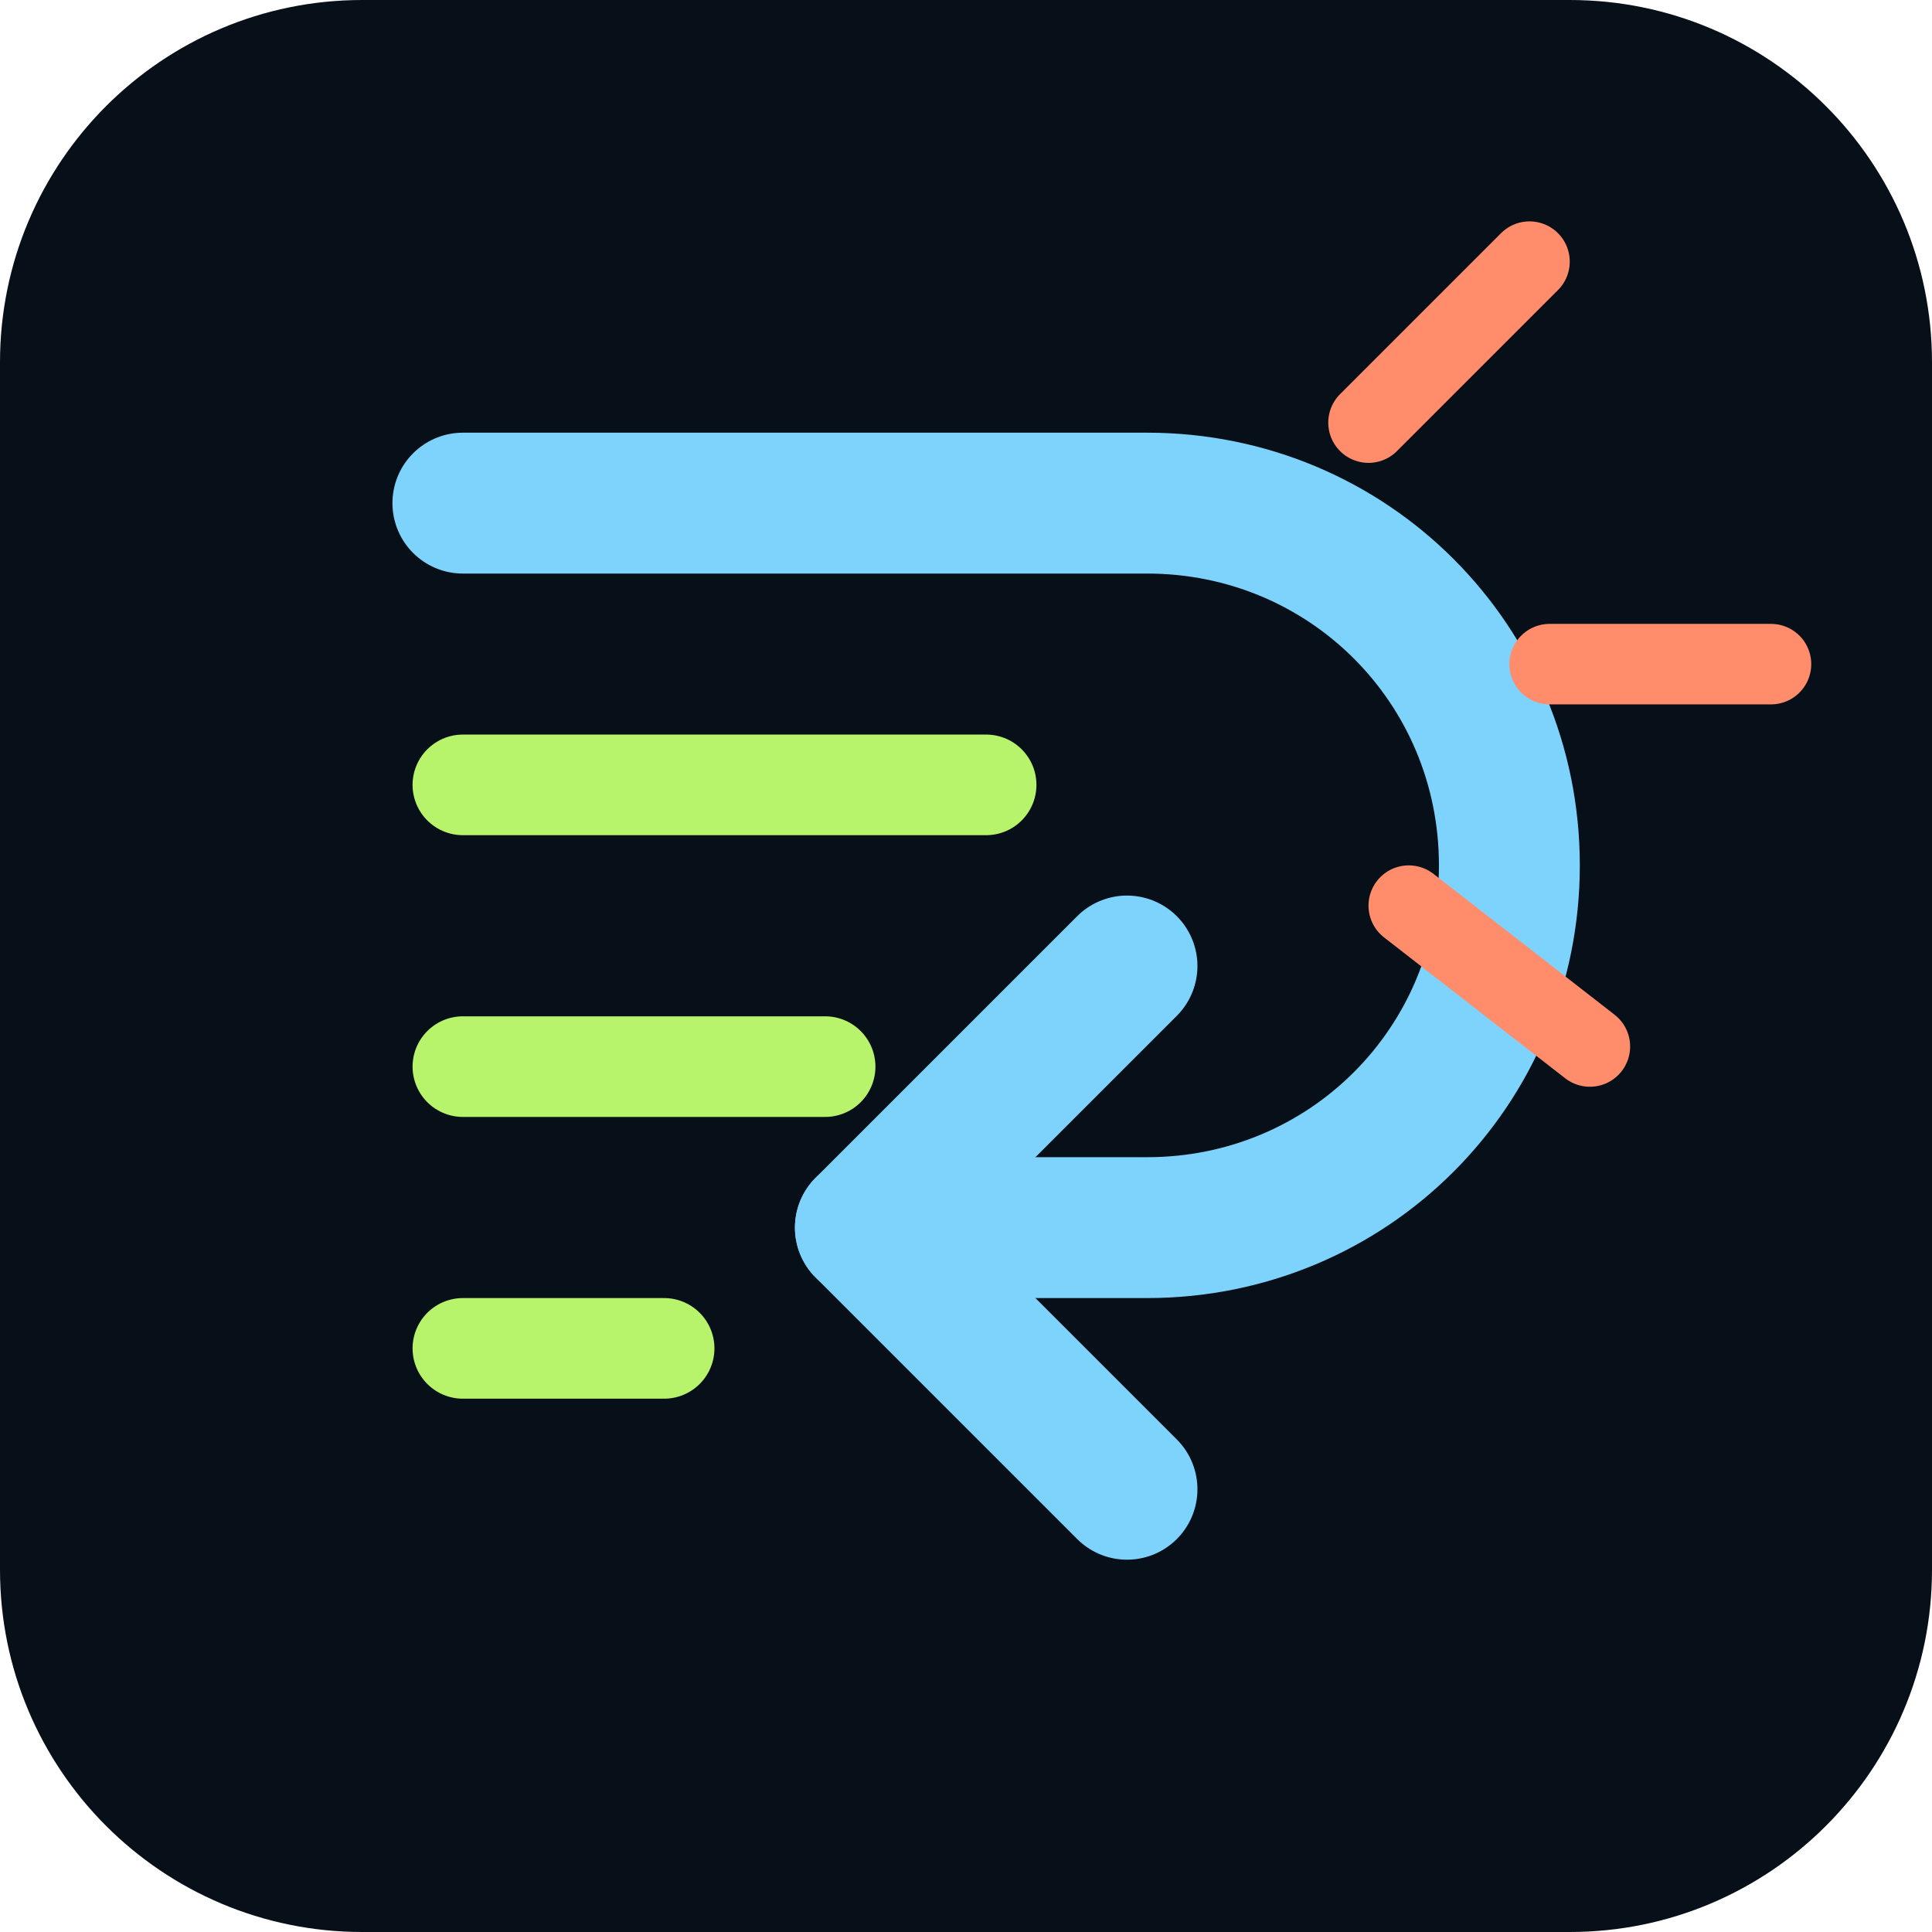
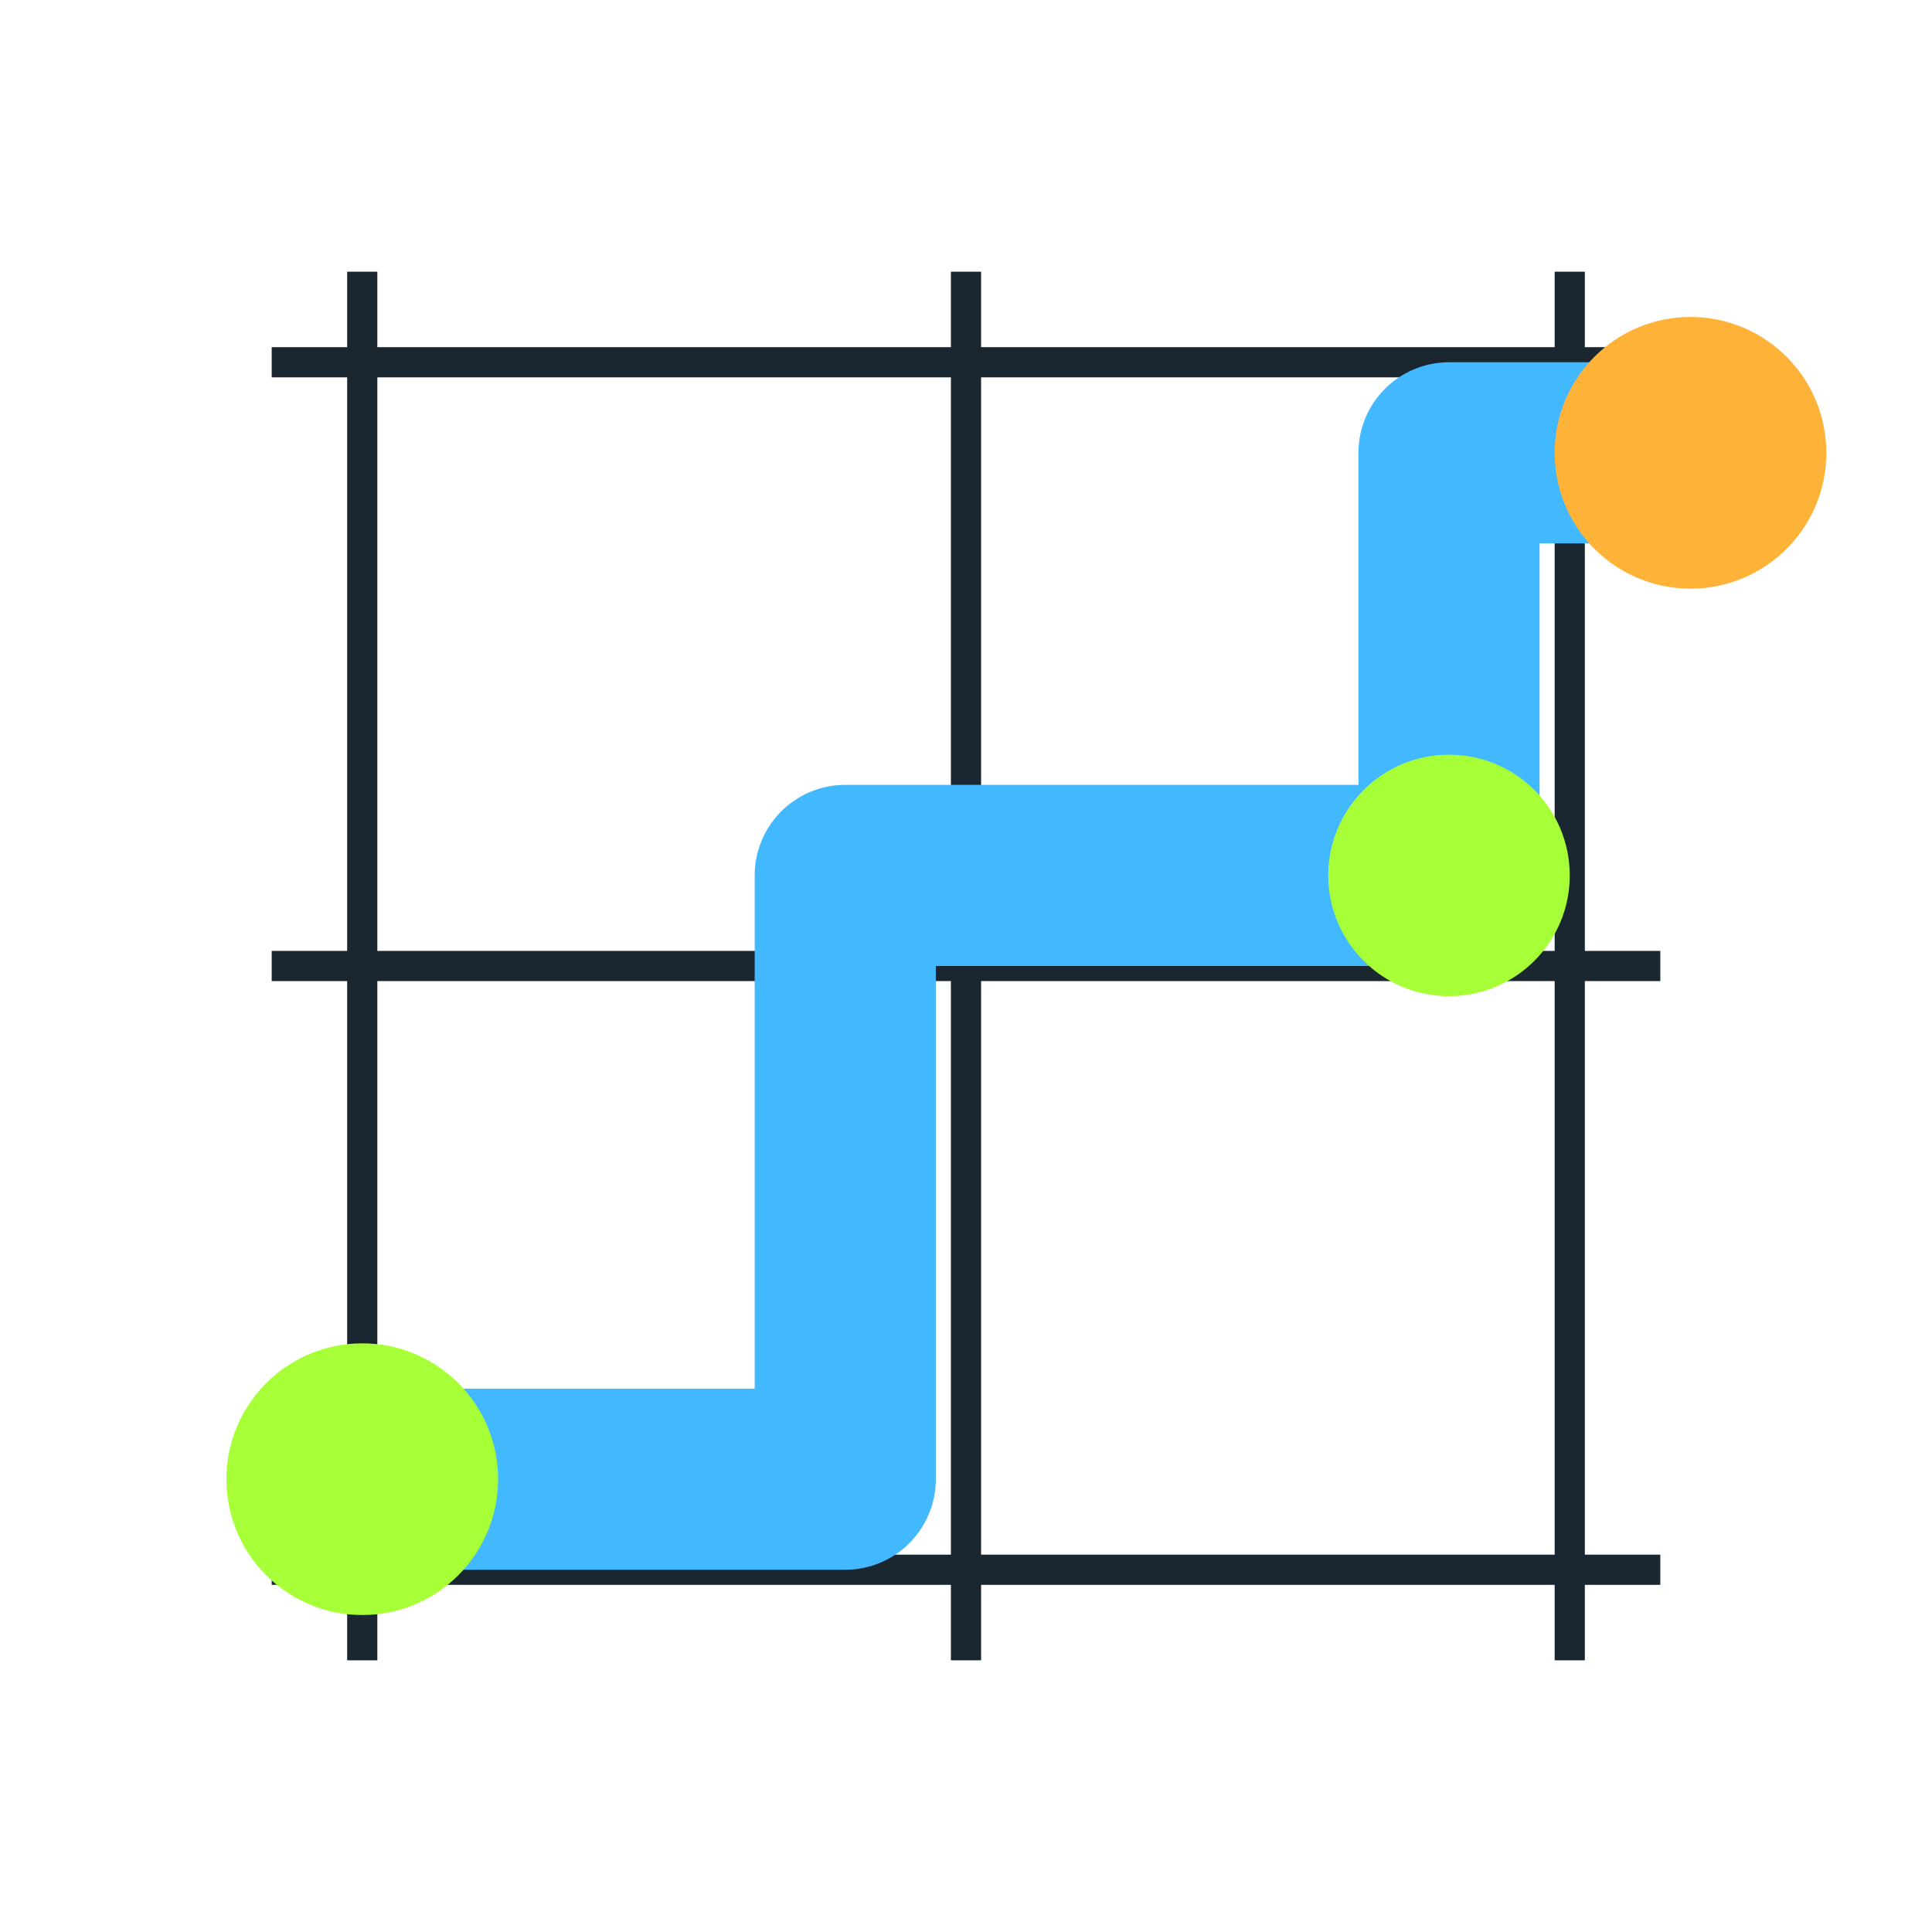
- <svg xmlns="http://www.w3.org/2000/svg" viewBox="0 0 96 96" role="img" aria-labelledby="title desc">
-   <rect width="96" height="96" rx="18" fill="#071018" />
-   <path d="M23 25h34c10 0 18 8 18 18s-8 18-18 18H43" fill="none" stroke="#7dd3fc" stroke-width="7" stroke-linecap="round" />
-   <path d="M43 61l13-13M43 61l13 13" fill="none" stroke="#7dd3fc" stroke-width="7" stroke-linecap="round" stroke-linejoin="round" />
-   <path d="M23 39h26M23 53h18M23 67h10" stroke="#b7f36b" stroke-width="5" stroke-linecap="round" />
-   <path d="M68 21l8-8M77 33h11M70 45l9 7" stroke="#ff8c6b" stroke-width="4" stroke-linecap="round" />
+ <svg xmlns="http://www.w3.org/2000/svg" viewBox="0 0 128 128" role="img" aria-labelledby="title desc">
+   <defs>
+     <style>
+       .grid { stroke: #1a2730; stroke-width: 2; }
+       .line { fill: none; stroke: #42b8ff; stroke-width: 12; stroke-linecap: round; stroke-linejoin: round; }
+       .ghost { fill: none; stroke: #263b48; stroke-width: 5; stroke-linecap: round; stroke-linejoin: round; opacity: .65; }
+       .green { fill: #a7ff38; }
+       .warn { fill: #ffb238; }
+     </style>
+   </defs>
+   <path class="grid" d="M18 24H110M18 64H110M18 104H110M24 18V110M64 18V110M104 18V110" />
+   <path class="ghost" d="M24 98H42M64 58H84M104 30H112" />
+   <path class="line" d="M24 98H56V58H96V30H112" />
+   <circle class="green" cx="24" cy="98" r="9" />
+   <circle class="green" cx="96" cy="58" r="8" />
+   <circle class="warn" cx="112" cy="30" r="9" />
</svg>
